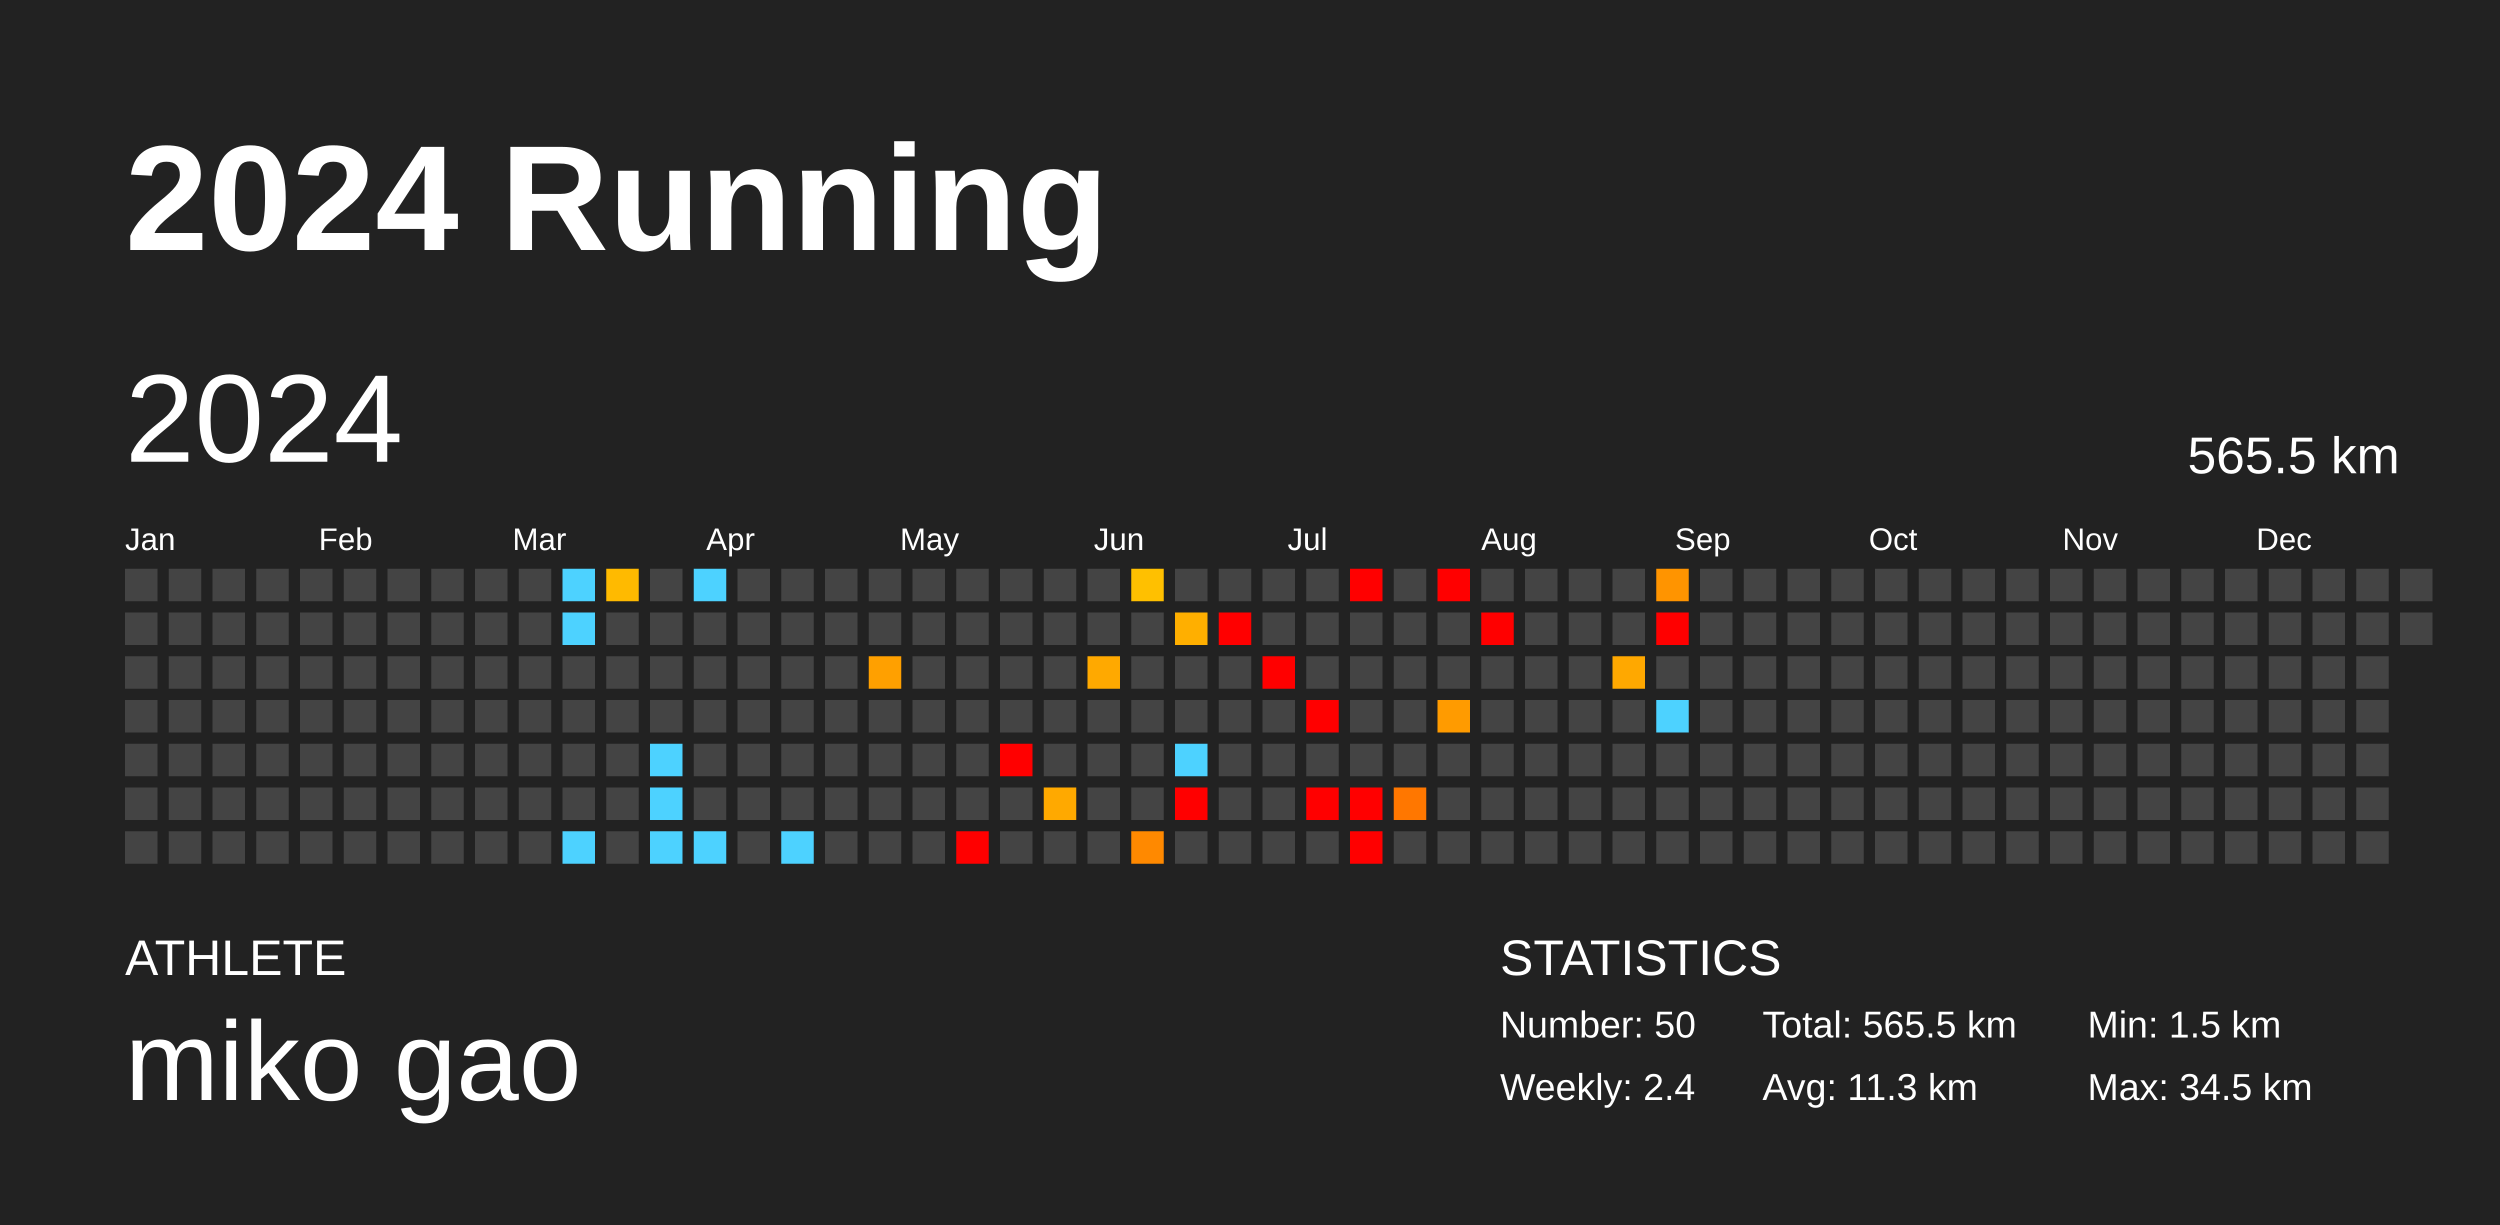
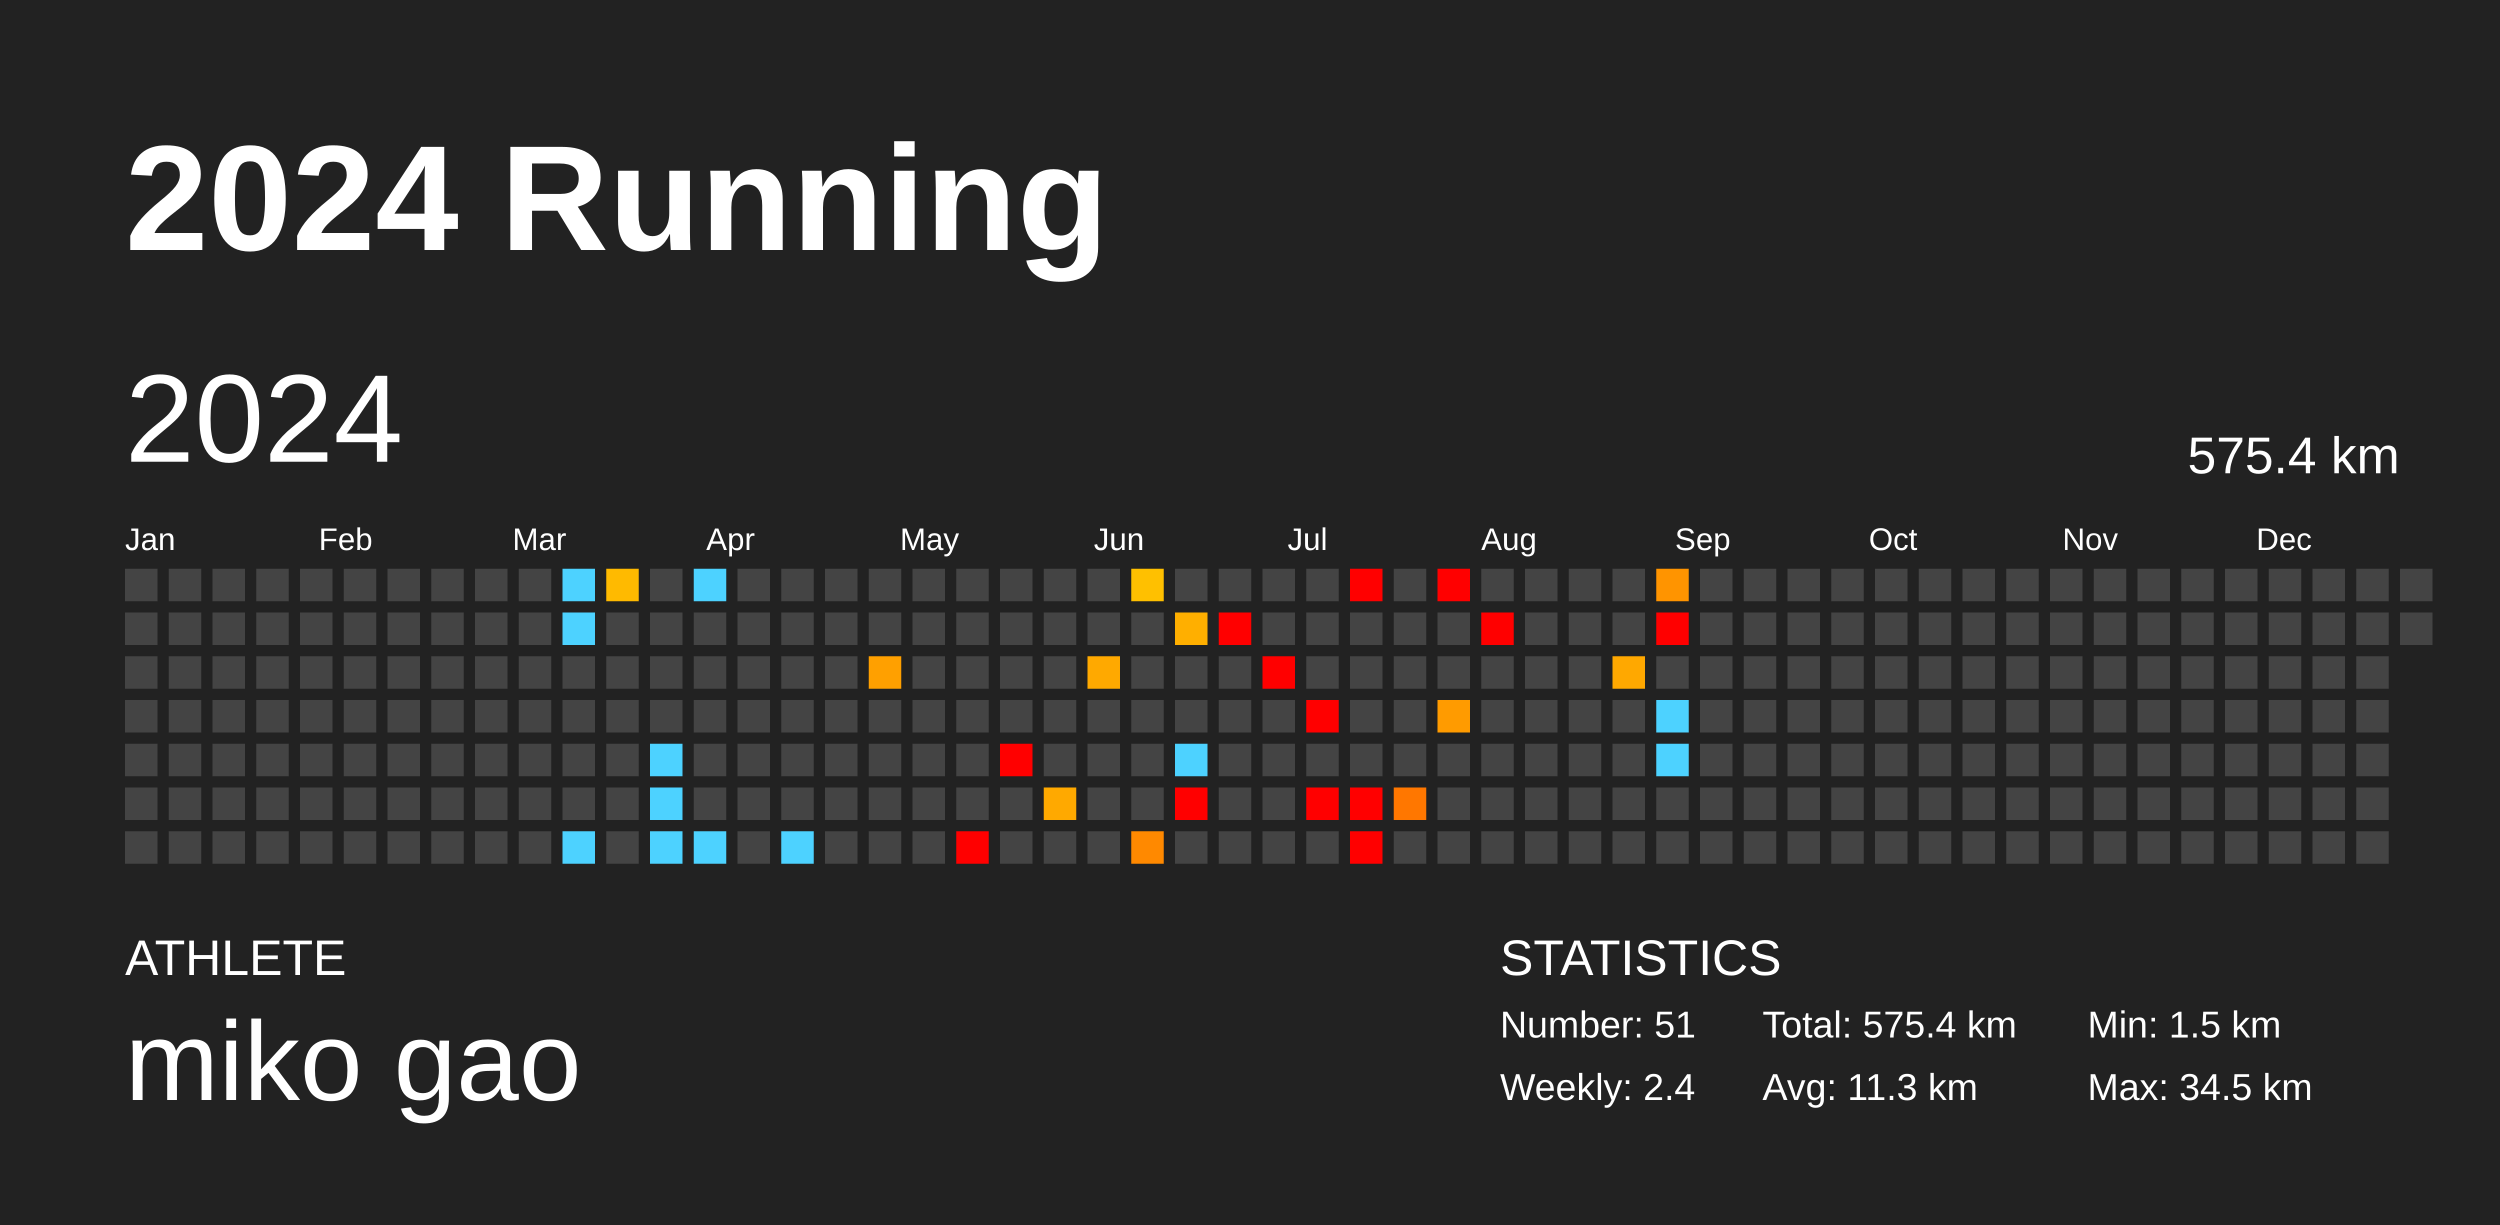
<svg xmlns="http://www.w3.org/2000/svg" baseProfile="full" height="98mm" version="1.1" viewBox="0,0,200,98" width="200mm">
  <defs />
  <rect fill="#222222" height="98" width="200" x="0" y="0" />
  <text fill="#FFFFFF" style="font-size:12px; font-family:Arial; font-weight:bold;" x="10" y="20">2024 Running</text>
  <text fill="#FFFFFF" style="font-size:4px; font-family:Arial" x="10" y="78">ATHLETE</text>
  <text fill="#FFFFFF" style="font-size:9px; font-family:Arial" x="10" y="88">miko gao</text>
  <text fill="#FFFFFF" style="font-size:4px; font-family:Arial" x="120" y="78">STATISTICS</text>
-   <text fill="#FFFFFF" style="font-size:3px; font-family:Arial" x="120" y="83">Number: 50</text>
+   <text fill="#FFFFFF" style="font-size:3px; font-family:Arial" x="120" y="83">Number: 51</text>
  <text fill="#FFFFFF" style="font-size:3px; font-family:Arial" x="120" y="88">Weekly: 2.4</text>
-   <text fill="#FFFFFF" style="font-size:3px; font-family:Arial" x="141" y="83">Total: 565.5 km</text>
+   <text fill="#FFFFFF" style="font-size:3px; font-family:Arial" x="141" y="83">Total: 575.4 km</text>
  <text fill="#FFFFFF" style="font-size:3px; font-family:Arial" x="141" y="88">Avg: 11.3 km</text>
  <text fill="#FFFFFF" style="font-size:3px; font-family:Arial" x="167" y="83">Min: 1.5 km</text>
  <text fill="#FFFFFF" style="font-size:3px; font-family:Arial" x="167" y="88">Max: 34.5 km</text>
  <text dominant-baseline="hanging" fill="#FFFFFF" style="font-size:10.0px; font-family:Arial;" x="10" y="30">2024</text>
-   <text dominant-baseline="hanging" fill="#FFFFFF" style="font-size:4.125px; font-family:Arial;" x="175" y="35">565.5 km</text>
+   <text dominant-baseline="hanging" fill="#FFFFFF" style="font-size:4.125px; font-family:Arial;" x="175" y="35">575.4 km</text>
  <text fill="#FFFFFF" style="font-size:2.5px; font-family:Arial" x="10.0" y="44">Jan</text>
  <text fill="#FFFFFF" style="font-size:2.5px; font-family:Arial" x="25.5" y="44">Feb</text>
  <text fill="#FFFFFF" style="font-size:2.5px; font-family:Arial" x="41.0" y="44">Mar</text>
  <text fill="#FFFFFF" style="font-size:2.5px; font-family:Arial" x="56.5" y="44">Apr</text>
  <text fill="#FFFFFF" style="font-size:2.5px; font-family:Arial" x="72.0" y="44">May</text>
  <text fill="#FFFFFF" style="font-size:2.5px; font-family:Arial" x="87.5" y="44">Jun</text>
  <text fill="#FFFFFF" style="font-size:2.5px; font-family:Arial" x="103.0" y="44">Jul</text>
  <text fill="#FFFFFF" style="font-size:2.5px; font-family:Arial" x="118.5" y="44">Aug</text>
  <text fill="#FFFFFF" style="font-size:2.5px; font-family:Arial" x="134.0" y="44">Sep</text>
  <text fill="#FFFFFF" style="font-size:2.5px; font-family:Arial" x="149.5" y="44">Oct</text>
  <text fill="#FFFFFF" style="font-size:2.5px; font-family:Arial" x="165.0" y="44">Nov</text>
  <text fill="#FFFFFF" style="font-size:2.5px; font-family:Arial" x="180.5" y="44">Dec</text>
  <rect fill="#444444" height="2.6" width="2.6" x="10.0" y="45.5" />
  <rect fill="#444444" height="2.6" width="2.6" x="10.0" y="49.0" />
  <rect fill="#444444" height="2.6" width="2.6" x="10.0" y="52.5" />
  <rect fill="#444444" height="2.6" width="2.6" x="10.0" y="56.0" />
  <rect fill="#444444" height="2.6" width="2.6" x="10.0" y="59.5" />
  <rect fill="#444444" height="2.6" width="2.6" x="10.0" y="63.0" />
  <rect fill="#444444" height="2.6" width="2.6" x="10.0" y="66.5" />
  <rect fill="#444444" height="2.6" width="2.6" x="13.5" y="45.5" />
  <rect fill="#444444" height="2.6" width="2.6" x="13.5" y="49.0" />
  <rect fill="#444444" height="2.6" width="2.6" x="13.5" y="52.5" />
  <rect fill="#444444" height="2.6" width="2.6" x="13.5" y="56.0" />
  <rect fill="#444444" height="2.6" width="2.6" x="13.5" y="59.5" />
  <rect fill="#444444" height="2.6" width="2.6" x="13.5" y="63.0" />
  <rect fill="#444444" height="2.6" width="2.6" x="13.5" y="66.5" />
  <rect fill="#444444" height="2.6" width="2.6" x="17.0" y="45.5" />
  <rect fill="#444444" height="2.6" width="2.6" x="17.0" y="49.0" />
  <rect fill="#444444" height="2.6" width="2.6" x="17.0" y="52.5" />
  <rect fill="#444444" height="2.6" width="2.6" x="17.0" y="56.0" />
  <rect fill="#444444" height="2.6" width="2.6" x="17.0" y="59.5" />
  <rect fill="#444444" height="2.6" width="2.6" x="17.0" y="63.0" />
  <rect fill="#444444" height="2.6" width="2.6" x="17.0" y="66.5" />
  <rect fill="#444444" height="2.6" width="2.6" x="20.5" y="45.5" />
  <rect fill="#444444" height="2.6" width="2.6" x="20.5" y="49.0" />
  <rect fill="#444444" height="2.6" width="2.6" x="20.5" y="52.5" />
  <rect fill="#444444" height="2.6" width="2.6" x="20.5" y="56.0" />
  <rect fill="#444444" height="2.6" width="2.6" x="20.5" y="59.5" />
  <rect fill="#444444" height="2.6" width="2.6" x="20.5" y="63.0" />
  <rect fill="#444444" height="2.6" width="2.6" x="20.5" y="66.5" />
  <rect fill="#444444" height="2.6" width="2.6" x="24.0" y="45.5" />
  <rect fill="#444444" height="2.6" width="2.6" x="24.0" y="49.0" />
  <rect fill="#444444" height="2.6" width="2.6" x="24.0" y="52.5" />
  <rect fill="#444444" height="2.6" width="2.6" x="24.0" y="56.0" />
  <rect fill="#444444" height="2.6" width="2.6" x="24.0" y="59.5" />
  <rect fill="#444444" height="2.6" width="2.6" x="24.0" y="63.0" />
  <rect fill="#444444" height="2.6" width="2.6" x="24.0" y="66.5" />
  <rect fill="#444444" height="2.6" width="2.6" x="27.5" y="45.5" />
  <rect fill="#444444" height="2.6" width="2.6" x="27.5" y="49.0" />
  <rect fill="#444444" height="2.6" width="2.6" x="27.5" y="52.5" />
  <rect fill="#444444" height="2.6" width="2.6" x="27.5" y="56.0" />
  <rect fill="#444444" height="2.6" width="2.6" x="27.5" y="59.5" />
  <rect fill="#444444" height="2.6" width="2.6" x="27.5" y="63.0" />
  <rect fill="#444444" height="2.6" width="2.6" x="27.5" y="66.5" />
  <rect fill="#444444" height="2.6" width="2.6" x="31.0" y="45.5" />
  <rect fill="#444444" height="2.6" width="2.6" x="31.0" y="49.0" />
  <rect fill="#444444" height="2.6" width="2.6" x="31.0" y="52.5" />
  <rect fill="#444444" height="2.6" width="2.6" x="31.0" y="56.0" />
  <rect fill="#444444" height="2.6" width="2.6" x="31.0" y="59.5" />
  <rect fill="#444444" height="2.6" width="2.6" x="31.0" y="63.0" />
  <rect fill="#444444" height="2.6" width="2.6" x="31.0" y="66.5" />
  <rect fill="#444444" height="2.6" width="2.6" x="34.5" y="45.5" />
  <rect fill="#444444" height="2.6" width="2.6" x="34.5" y="49.0" />
  <rect fill="#444444" height="2.6" width="2.6" x="34.5" y="52.5" />
  <rect fill="#444444" height="2.6" width="2.6" x="34.5" y="56.0" />
  <rect fill="#444444" height="2.6" width="2.6" x="34.5" y="59.5" />
  <rect fill="#444444" height="2.6" width="2.6" x="34.5" y="63.0" />
  <rect fill="#444444" height="2.6" width="2.6" x="34.5" y="66.5" />
  <rect fill="#444444" height="2.6" width="2.6" x="38.0" y="45.5" />
  <rect fill="#444444" height="2.6" width="2.6" x="38.0" y="49.0" />
  <rect fill="#444444" height="2.6" width="2.6" x="38.0" y="52.5" />
  <rect fill="#444444" height="2.6" width="2.6" x="38.0" y="56.0" />
  <rect fill="#444444" height="2.6" width="2.6" x="38.0" y="59.5" />
  <rect fill="#444444" height="2.6" width="2.6" x="38.0" y="63.0" />
  <rect fill="#444444" height="2.6" width="2.6" x="38.0" y="66.5" />
  <rect fill="#444444" height="2.6" width="2.6" x="41.5" y="45.5" />
  <rect fill="#444444" height="2.6" width="2.6" x="41.5" y="49.0" />
  <rect fill="#444444" height="2.6" width="2.6" x="41.5" y="52.5" />
  <rect fill="#444444" height="2.6" width="2.6" x="41.5" y="56.0" />
  <rect fill="#444444" height="2.6" width="2.6" x="41.5" y="59.5" />
  <rect fill="#444444" height="2.6" width="2.6" x="41.5" y="63.0" />
  <rect fill="#444444" height="2.6" width="2.6" x="41.5" y="66.5" />
  <rect fill="#4dd2ff" height="2.6" width="2.6" x="45.0" y="45.5" />
  <rect fill="#4dd2ff" height="2.6" width="2.6" x="45.0" y="49.0" />
  <rect fill="#444444" height="2.6" width="2.6" x="45.0" y="52.5" />
  <rect fill="#444444" height="2.6" width="2.6" x="45.0" y="56.0" />
  <rect fill="#444444" height="2.6" width="2.6" x="45.0" y="59.5" />
  <rect fill="#444444" height="2.6" width="2.6" x="45.0" y="63.0" />
  <rect fill="#4dd2ff" height="2.6" width="2.6" x="45.0" y="66.5" />
  <rect fill="#ffba00" height="2.6" width="2.6" x="48.5" y="45.5" />
  <rect fill="#444444" height="2.6" width="2.6" x="48.5" y="49.0" />
  <rect fill="#444444" height="2.6" width="2.6" x="48.5" y="52.5" />
  <rect fill="#444444" height="2.6" width="2.6" x="48.5" y="56.0" />
  <rect fill="#444444" height="2.6" width="2.6" x="48.5" y="59.5" />
  <rect fill="#444444" height="2.6" width="2.6" x="48.5" y="63.0" />
  <rect fill="#444444" height="2.6" width="2.6" x="48.5" y="66.5" />
  <rect fill="#444444" height="2.6" width="2.6" x="52.0" y="45.5" />
  <rect fill="#444444" height="2.6" width="2.6" x="52.0" y="49.0" />
  <rect fill="#444444" height="2.6" width="2.6" x="52.0" y="52.5" />
  <rect fill="#444444" height="2.6" width="2.6" x="52.0" y="56.0" />
  <rect fill="#4dd2ff" height="2.6" width="2.6" x="52.0" y="59.5" />
  <rect fill="#4dd2ff" height="2.6" width="2.6" x="52.0" y="63.0" />
  <rect fill="#4dd2ff" height="2.6" width="2.6" x="52.0" y="66.5" />
  <rect fill="#4dd2ff" height="2.6" width="2.6" x="55.5" y="45.5" />
  <rect fill="#444444" height="2.6" width="2.6" x="55.5" y="49.0" />
  <rect fill="#444444" height="2.6" width="2.6" x="55.5" y="52.5" />
  <rect fill="#444444" height="2.6" width="2.6" x="55.5" y="56.0" />
  <rect fill="#444444" height="2.6" width="2.6" x="55.5" y="59.5" />
  <rect fill="#444444" height="2.6" width="2.6" x="55.5" y="63.0" />
  <rect fill="#4dd2ff" height="2.6" width="2.6" x="55.5" y="66.5" />
  <rect fill="#444444" height="2.6" width="2.6" x="59.0" y="45.5" />
  <rect fill="#444444" height="2.6" width="2.6" x="59.0" y="49.0" />
  <rect fill="#444444" height="2.6" width="2.6" x="59.0" y="52.5" />
  <rect fill="#444444" height="2.6" width="2.6" x="59.0" y="56.0" />
  <rect fill="#444444" height="2.6" width="2.6" x="59.0" y="59.5" />
  <rect fill="#444444" height="2.6" width="2.6" x="59.0" y="63.0" />
  <rect fill="#444444" height="2.6" width="2.6" x="59.0" y="66.5" />
  <rect fill="#444444" height="2.6" width="2.6" x="62.5" y="45.5" />
  <rect fill="#444444" height="2.6" width="2.6" x="62.5" y="49.0" />
  <rect fill="#444444" height="2.6" width="2.6" x="62.5" y="52.5" />
  <rect fill="#444444" height="2.6" width="2.6" x="62.5" y="56.0" />
  <rect fill="#444444" height="2.6" width="2.6" x="62.5" y="59.5" />
  <rect fill="#444444" height="2.6" width="2.6" x="62.5" y="63.0" />
  <rect fill="#4dd2ff" height="2.6" width="2.6" x="62.5" y="66.5" />
  <rect fill="#444444" height="2.6" width="2.6" x="66.0" y="45.5" />
  <rect fill="#444444" height="2.6" width="2.6" x="66.0" y="49.0" />
  <rect fill="#444444" height="2.6" width="2.6" x="66.0" y="52.5" />
  <rect fill="#444444" height="2.6" width="2.6" x="66.0" y="56.0" />
  <rect fill="#444444" height="2.6" width="2.6" x="66.0" y="59.5" />
  <rect fill="#444444" height="2.6" width="2.6" x="66.0" y="63.0" />
  <rect fill="#444444" height="2.6" width="2.6" x="66.0" y="66.5" />
  <rect fill="#444444" height="2.6" width="2.6" x="69.5" y="45.5" />
  <rect fill="#444444" height="2.6" width="2.6" x="69.5" y="49.0" />
  <rect fill="#ffa000" height="2.6" width="2.6" x="69.5" y="52.5" />
  <rect fill="#444444" height="2.6" width="2.6" x="69.5" y="56.0" />
  <rect fill="#444444" height="2.6" width="2.6" x="69.5" y="59.5" />
  <rect fill="#444444" height="2.6" width="2.6" x="69.5" y="63.0" />
  <rect fill="#444444" height="2.6" width="2.6" x="69.5" y="66.5" />
  <rect fill="#444444" height="2.6" width="2.6" x="73.0" y="45.5" />
  <rect fill="#444444" height="2.6" width="2.6" x="73.0" y="49.0" />
  <rect fill="#444444" height="2.6" width="2.6" x="73.0" y="52.5" />
  <rect fill="#444444" height="2.6" width="2.6" x="73.0" y="56.0" />
  <rect fill="#444444" height="2.6" width="2.6" x="73.0" y="59.5" />
  <rect fill="#444444" height="2.6" width="2.6" x="73.0" y="63.0" />
  <rect fill="#444444" height="2.6" width="2.6" x="73.0" y="66.5" />
  <rect fill="#444444" height="2.6" width="2.6" x="76.5" y="45.5" />
  <rect fill="#444444" height="2.6" width="2.6" x="76.5" y="49.0" />
  <rect fill="#444444" height="2.6" width="2.6" x="76.5" y="52.5" />
  <rect fill="#444444" height="2.6" width="2.6" x="76.5" y="56.0" />
  <rect fill="#444444" height="2.6" width="2.6" x="76.5" y="59.5" />
  <rect fill="#444444" height="2.6" width="2.6" x="76.5" y="63.0" />
  <rect fill="red" height="2.6" width="2.6" x="76.5" y="66.5" />
  <rect fill="#444444" height="2.6" width="2.6" x="80.0" y="45.5" />
  <rect fill="#444444" height="2.6" width="2.6" x="80.0" y="49.0" />
  <rect fill="#444444" height="2.6" width="2.6" x="80.0" y="52.5" />
  <rect fill="#444444" height="2.6" width="2.6" x="80.0" y="56.0" />
  <rect fill="red" height="2.6" width="2.6" x="80.0" y="59.5" />
  <rect fill="#444444" height="2.6" width="2.6" x="80.0" y="63.0" />
  <rect fill="#444444" height="2.6" width="2.6" x="80.0" y="66.5" />
  <rect fill="#444444" height="2.6" width="2.6" x="83.5" y="45.5" />
  <rect fill="#444444" height="2.6" width="2.6" x="83.5" y="49.0" />
  <rect fill="#444444" height="2.6" width="2.6" x="83.5" y="52.5" />
  <rect fill="#444444" height="2.6" width="2.6" x="83.5" y="56.0" />
  <rect fill="#444444" height="2.6" width="2.6" x="83.5" y="59.5" />
  <rect fill="#ffa900" height="2.6" width="2.6" x="83.5" y="63.0" />
  <rect fill="#444444" height="2.6" width="2.6" x="83.5" y="66.5" />
  <rect fill="#444444" height="2.6" width="2.6" x="87.0" y="45.5" />
  <rect fill="#444444" height="2.6" width="2.6" x="87.0" y="49.0" />
  <rect fill="#ffa900" height="2.6" width="2.6" x="87.0" y="52.5" />
  <rect fill="#444444" height="2.6" width="2.6" x="87.0" y="56.0" />
  <rect fill="#444444" height="2.6" width="2.6" x="87.0" y="59.5" />
  <rect fill="#444444" height="2.6" width="2.6" x="87.0" y="63.0" />
  <rect fill="#444444" height="2.6" width="2.6" x="87.0" y="66.5" />
  <rect fill="#ffc000" height="2.6" width="2.6" x="90.5" y="45.5" />
  <rect fill="#444444" height="2.6" width="2.6" x="90.5" y="49.0" />
  <rect fill="#444444" height="2.6" width="2.6" x="90.5" y="52.5" />
  <rect fill="#444444" height="2.6" width="2.6" x="90.5" y="56.0" />
  <rect fill="#444444" height="2.6" width="2.6" x="90.5" y="59.5" />
  <rect fill="#444444" height="2.6" width="2.6" x="90.5" y="63.0" />
  <rect fill="#ff8900" height="2.6" width="2.6" x="90.5" y="66.5" />
  <rect fill="#444444" height="2.6" width="2.6" x="94.0" y="45.5" />
  <rect fill="#ffaf00" height="2.6" width="2.6" x="94.0" y="49.0" />
  <rect fill="#444444" height="2.6" width="2.6" x="94.0" y="52.5" />
  <rect fill="#444444" height="2.6" width="2.6" x="94.0" y="56.0" />
  <rect fill="#4dd2ff" height="2.6" width="2.6" x="94.0" y="59.5" />
  <rect fill="red" height="2.6" width="2.6" x="94.0" y="63.0" />
  <rect fill="#444444" height="2.6" width="2.6" x="94.0" y="66.5" />
  <rect fill="#444444" height="2.6" width="2.6" x="97.5" y="45.5" />
  <rect fill="red" height="2.6" width="2.6" x="97.5" y="49.0" />
  <rect fill="#444444" height="2.6" width="2.6" x="97.5" y="52.5" />
  <rect fill="#444444" height="2.6" width="2.6" x="97.5" y="56.0" />
  <rect fill="#444444" height="2.6" width="2.6" x="97.5" y="59.5" />
  <rect fill="#444444" height="2.6" width="2.6" x="97.5" y="63.0" />
  <rect fill="#444444" height="2.6" width="2.6" x="97.5" y="66.5" />
  <rect fill="#444444" height="2.6" width="2.6" x="101.0" y="45.5" />
  <rect fill="#444444" height="2.6" width="2.6" x="101.0" y="49.0" />
  <rect fill="red" height="2.6" width="2.6" x="101.0" y="52.5" />
  <rect fill="#444444" height="2.6" width="2.6" x="101.0" y="56.0" />
  <rect fill="#444444" height="2.6" width="2.6" x="101.0" y="59.5" />
  <rect fill="#444444" height="2.6" width="2.6" x="101.0" y="63.0" />
  <rect fill="#444444" height="2.6" width="2.6" x="101.0" y="66.5" />
  <rect fill="#444444" height="2.6" width="2.6" x="104.5" y="45.5" />
  <rect fill="#444444" height="2.6" width="2.6" x="104.5" y="49.0" />
  <rect fill="#444444" height="2.6" width="2.6" x="104.5" y="52.5" />
  <rect fill="red" height="2.6" width="2.6" x="104.5" y="56.0" />
  <rect fill="#444444" height="2.6" width="2.6" x="104.5" y="59.5" />
  <rect fill="red" height="2.6" width="2.6" x="104.5" y="63.0" />
  <rect fill="#444444" height="2.6" width="2.6" x="104.5" y="66.5" />
  <rect fill="red" height="2.6" width="2.6" x="108.0" y="45.5" />
  <rect fill="#444444" height="2.6" width="2.6" x="108.0" y="49.0" />
  <rect fill="#444444" height="2.6" width="2.6" x="108.0" y="52.5" />
  <rect fill="#444444" height="2.6" width="2.6" x="108.0" y="56.0" />
  <rect fill="#444444" height="2.6" width="2.6" x="108.0" y="59.5" />
  <rect fill="red" height="2.6" width="2.6" x="108.0" y="63.0" />
  <rect fill="red" height="2.6" width="2.6" x="108.0" y="66.5" />
  <rect fill="#444444" height="2.6" width="2.6" x="111.5" y="45.5" />
  <rect fill="#444444" height="2.6" width="2.6" x="111.5" y="49.0" />
  <rect fill="#444444" height="2.6" width="2.6" x="111.5" y="52.5" />
  <rect fill="#444444" height="2.6" width="2.6" x="111.5" y="56.0" />
  <rect fill="#444444" height="2.6" width="2.6" x="111.5" y="59.5" />
  <rect fill="#ff7700" height="2.6" width="2.6" x="111.5" y="63.0" />
  <rect fill="#444444" height="2.6" width="2.6" x="111.5" y="66.5" />
  <rect fill="red" height="2.6" width="2.6" x="115.0" y="45.5" />
  <rect fill="#444444" height="2.6" width="2.6" x="115.0" y="49.0" />
  <rect fill="#444444" height="2.6" width="2.6" x="115.0" y="52.5" />
  <rect fill="#ff9b00" height="2.6" width="2.6" x="115.0" y="56.0" />
  <rect fill="#444444" height="2.6" width="2.6" x="115.0" y="59.5" />
  <rect fill="#444444" height="2.6" width="2.6" x="115.0" y="63.0" />
  <rect fill="#444444" height="2.6" width="2.6" x="115.0" y="66.5" />
  <rect fill="#444444" height="2.6" width="2.6" x="118.5" y="45.5" />
  <rect fill="red" height="2.6" width="2.6" x="118.5" y="49.0" />
  <rect fill="#444444" height="2.6" width="2.6" x="118.5" y="52.5" />
  <rect fill="#444444" height="2.6" width="2.6" x="118.5" y="56.0" />
  <rect fill="#444444" height="2.6" width="2.6" x="118.5" y="59.5" />
  <rect fill="#444444" height="2.6" width="2.6" x="118.5" y="63.0" />
  <rect fill="#444444" height="2.6" width="2.6" x="118.5" y="66.5" />
  <rect fill="#444444" height="2.6" width="2.6" x="122.0" y="45.5" />
  <rect fill="#444444" height="2.6" width="2.6" x="122.0" y="49.0" />
  <rect fill="#444444" height="2.6" width="2.6" x="122.0" y="52.5" />
  <rect fill="#444444" height="2.6" width="2.6" x="122.0" y="56.0" />
  <rect fill="#444444" height="2.6" width="2.6" x="122.0" y="59.5" />
  <rect fill="#444444" height="2.6" width="2.6" x="122.0" y="63.0" />
  <rect fill="#444444" height="2.6" width="2.6" x="122.0" y="66.5" />
  <rect fill="#444444" height="2.6" width="2.6" x="125.5" y="45.5" />
  <rect fill="#444444" height="2.6" width="2.6" x="125.5" y="49.0" />
  <rect fill="#444444" height="2.6" width="2.6" x="125.5" y="52.5" />
  <rect fill="#444444" height="2.6" width="2.6" x="125.5" y="56.0" />
  <rect fill="#444444" height="2.6" width="2.6" x="125.5" y="59.5" />
  <rect fill="#444444" height="2.6" width="2.6" x="125.5" y="63.0" />
  <rect fill="#444444" height="2.6" width="2.6" x="125.5" y="66.5" />
  <rect fill="#444444" height="2.6" width="2.6" x="129.0" y="45.5" />
  <rect fill="#444444" height="2.6" width="2.6" x="129.0" y="49.0" />
  <rect fill="#ffa800" height="2.6" width="2.6" x="129.0" y="52.5" />
  <rect fill="#444444" height="2.6" width="2.6" x="129.0" y="56.0" />
  <rect fill="#444444" height="2.6" width="2.6" x="129.0" y="59.5" />
  <rect fill="#444444" height="2.6" width="2.6" x="129.0" y="63.0" />
  <rect fill="#444444" height="2.6" width="2.6" x="129.0" y="66.5" />
  <rect fill="#ff9400" height="2.6" width="2.6" x="132.5" y="45.5" />
  <rect fill="red" height="2.6" width="2.6" x="132.5" y="49.0" />
  <rect fill="#444444" height="2.6" width="2.6" x="132.5" y="52.5" />
  <rect fill="#4dd2ff" height="2.6" width="2.6" x="132.5" y="56.0" />
-   <rect fill="#444444" height="2.6" width="2.6" x="132.5" y="59.5" />
+   <rect fill="#4dd2ff" height="2.6" width="2.6" x="132.5" y="59.5" />
  <rect fill="#444444" height="2.6" width="2.6" x="132.5" y="63.0" />
  <rect fill="#444444" height="2.6" width="2.6" x="132.5" y="66.5" />
  <rect fill="#444444" height="2.6" width="2.6" x="136.0" y="45.5" />
  <rect fill="#444444" height="2.6" width="2.6" x="136.0" y="49.0" />
  <rect fill="#444444" height="2.6" width="2.6" x="136.0" y="52.5" />
  <rect fill="#444444" height="2.6" width="2.6" x="136.0" y="56.0" />
  <rect fill="#444444" height="2.6" width="2.6" x="136.0" y="59.5" />
  <rect fill="#444444" height="2.6" width="2.6" x="136.0" y="63.0" />
  <rect fill="#444444" height="2.6" width="2.6" x="136.0" y="66.5" />
  <rect fill="#444444" height="2.6" width="2.6" x="139.5" y="45.5" />
  <rect fill="#444444" height="2.6" width="2.6" x="139.5" y="49.0" />
  <rect fill="#444444" height="2.6" width="2.6" x="139.5" y="52.5" />
  <rect fill="#444444" height="2.6" width="2.6" x="139.5" y="56.0" />
  <rect fill="#444444" height="2.6" width="2.6" x="139.5" y="59.5" />
  <rect fill="#444444" height="2.6" width="2.6" x="139.5" y="63.0" />
  <rect fill="#444444" height="2.6" width="2.6" x="139.5" y="66.5" />
  <rect fill="#444444" height="2.6" width="2.6" x="143.0" y="45.5" />
  <rect fill="#444444" height="2.6" width="2.6" x="143.0" y="49.0" />
  <rect fill="#444444" height="2.6" width="2.6" x="143.0" y="52.5" />
  <rect fill="#444444" height="2.6" width="2.6" x="143.0" y="56.0" />
  <rect fill="#444444" height="2.6" width="2.6" x="143.0" y="59.5" />
  <rect fill="#444444" height="2.6" width="2.6" x="143.0" y="63.0" />
  <rect fill="#444444" height="2.6" width="2.6" x="143.0" y="66.5" />
  <rect fill="#444444" height="2.6" width="2.6" x="146.5" y="45.5" />
  <rect fill="#444444" height="2.6" width="2.6" x="146.5" y="49.0" />
  <rect fill="#444444" height="2.6" width="2.6" x="146.5" y="52.5" />
  <rect fill="#444444" height="2.6" width="2.6" x="146.5" y="56.0" />
  <rect fill="#444444" height="2.6" width="2.6" x="146.5" y="59.5" />
  <rect fill="#444444" height="2.6" width="2.6" x="146.5" y="63.0" />
  <rect fill="#444444" height="2.6" width="2.6" x="146.5" y="66.5" />
  <rect fill="#444444" height="2.6" width="2.6" x="150.0" y="45.5" />
  <rect fill="#444444" height="2.6" width="2.6" x="150.0" y="49.0" />
  <rect fill="#444444" height="2.6" width="2.6" x="150.0" y="52.5" />
  <rect fill="#444444" height="2.6" width="2.6" x="150.0" y="56.0" />
  <rect fill="#444444" height="2.6" width="2.6" x="150.0" y="59.5" />
  <rect fill="#444444" height="2.6" width="2.6" x="150.0" y="63.0" />
  <rect fill="#444444" height="2.6" width="2.6" x="150.0" y="66.5" />
  <rect fill="#444444" height="2.6" width="2.6" x="153.5" y="45.5" />
  <rect fill="#444444" height="2.6" width="2.6" x="153.5" y="49.0" />
  <rect fill="#444444" height="2.6" width="2.6" x="153.5" y="52.5" />
  <rect fill="#444444" height="2.6" width="2.6" x="153.5" y="56.0" />
  <rect fill="#444444" height="2.6" width="2.6" x="153.5" y="59.5" />
  <rect fill="#444444" height="2.6" width="2.6" x="153.5" y="63.0" />
  <rect fill="#444444" height="2.6" width="2.6" x="153.5" y="66.5" />
  <rect fill="#444444" height="2.6" width="2.6" x="157.0" y="45.5" />
  <rect fill="#444444" height="2.6" width="2.6" x="157.0" y="49.0" />
  <rect fill="#444444" height="2.6" width="2.6" x="157.0" y="52.5" />
  <rect fill="#444444" height="2.6" width="2.6" x="157.0" y="56.0" />
  <rect fill="#444444" height="2.6" width="2.6" x="157.0" y="59.5" />
  <rect fill="#444444" height="2.6" width="2.6" x="157.0" y="63.0" />
  <rect fill="#444444" height="2.6" width="2.6" x="157.0" y="66.5" />
  <rect fill="#444444" height="2.6" width="2.6" x="160.5" y="45.5" />
  <rect fill="#444444" height="2.6" width="2.6" x="160.5" y="49.0" />
  <rect fill="#444444" height="2.6" width="2.6" x="160.5" y="52.5" />
  <rect fill="#444444" height="2.6" width="2.6" x="160.5" y="56.0" />
  <rect fill="#444444" height="2.6" width="2.6" x="160.5" y="59.5" />
  <rect fill="#444444" height="2.6" width="2.6" x="160.5" y="63.0" />
  <rect fill="#444444" height="2.6" width="2.6" x="160.5" y="66.5" />
  <rect fill="#444444" height="2.6" width="2.6" x="164.0" y="45.5" />
  <rect fill="#444444" height="2.6" width="2.6" x="164.0" y="49.0" />
  <rect fill="#444444" height="2.6" width="2.6" x="164.0" y="52.5" />
  <rect fill="#444444" height="2.6" width="2.6" x="164.0" y="56.0" />
  <rect fill="#444444" height="2.6" width="2.6" x="164.0" y="59.5" />
  <rect fill="#444444" height="2.6" width="2.6" x="164.0" y="63.0" />
  <rect fill="#444444" height="2.6" width="2.6" x="164.0" y="66.5" />
  <rect fill="#444444" height="2.6" width="2.6" x="167.5" y="45.5" />
  <rect fill="#444444" height="2.6" width="2.6" x="167.5" y="49.0" />
  <rect fill="#444444" height="2.6" width="2.6" x="167.5" y="52.5" />
  <rect fill="#444444" height="2.6" width="2.6" x="167.5" y="56.0" />
  <rect fill="#444444" height="2.6" width="2.6" x="167.5" y="59.5" />
  <rect fill="#444444" height="2.6" width="2.6" x="167.5" y="63.0" />
  <rect fill="#444444" height="2.6" width="2.6" x="167.5" y="66.5" />
  <rect fill="#444444" height="2.6" width="2.6" x="171.0" y="45.5" />
  <rect fill="#444444" height="2.6" width="2.6" x="171.0" y="49.0" />
  <rect fill="#444444" height="2.6" width="2.6" x="171.0" y="52.5" />
  <rect fill="#444444" height="2.6" width="2.6" x="171.0" y="56.0" />
  <rect fill="#444444" height="2.6" width="2.6" x="171.0" y="59.5" />
  <rect fill="#444444" height="2.6" width="2.6" x="171.0" y="63.0" />
  <rect fill="#444444" height="2.6" width="2.6" x="171.0" y="66.5" />
  <rect fill="#444444" height="2.6" width="2.6" x="174.5" y="45.5" />
  <rect fill="#444444" height="2.6" width="2.6" x="174.5" y="49.0" />
  <rect fill="#444444" height="2.6" width="2.6" x="174.5" y="52.5" />
  <rect fill="#444444" height="2.6" width="2.6" x="174.5" y="56.0" />
  <rect fill="#444444" height="2.6" width="2.6" x="174.5" y="59.5" />
  <rect fill="#444444" height="2.6" width="2.6" x="174.5" y="63.0" />
  <rect fill="#444444" height="2.6" width="2.6" x="174.5" y="66.5" />
  <rect fill="#444444" height="2.6" width="2.6" x="178.0" y="45.5" />
  <rect fill="#444444" height="2.6" width="2.6" x="178.0" y="49.0" />
  <rect fill="#444444" height="2.6" width="2.6" x="178.0" y="52.5" />
  <rect fill="#444444" height="2.6" width="2.6" x="178.0" y="56.0" />
  <rect fill="#444444" height="2.6" width="2.6" x="178.0" y="59.5" />
  <rect fill="#444444" height="2.6" width="2.6" x="178.0" y="63.0" />
  <rect fill="#444444" height="2.6" width="2.6" x="178.0" y="66.5" />
  <rect fill="#444444" height="2.6" width="2.6" x="181.5" y="45.5" />
  <rect fill="#444444" height="2.6" width="2.6" x="181.5" y="49.0" />
  <rect fill="#444444" height="2.6" width="2.6" x="181.5" y="52.5" />
  <rect fill="#444444" height="2.6" width="2.6" x="181.5" y="56.0" />
  <rect fill="#444444" height="2.6" width="2.6" x="181.5" y="59.5" />
  <rect fill="#444444" height="2.6" width="2.6" x="181.5" y="63.0" />
  <rect fill="#444444" height="2.6" width="2.6" x="181.5" y="66.5" />
  <rect fill="#444444" height="2.6" width="2.6" x="185.0" y="45.5" />
  <rect fill="#444444" height="2.6" width="2.6" x="185.0" y="49.0" />
  <rect fill="#444444" height="2.6" width="2.6" x="185.0" y="52.5" />
  <rect fill="#444444" height="2.6" width="2.6" x="185.0" y="56.0" />
  <rect fill="#444444" height="2.6" width="2.6" x="185.0" y="59.5" />
  <rect fill="#444444" height="2.6" width="2.6" x="185.0" y="63.0" />
  <rect fill="#444444" height="2.6" width="2.6" x="185.0" y="66.5" />
  <rect fill="#444444" height="2.6" width="2.6" x="188.5" y="45.5" />
  <rect fill="#444444" height="2.6" width="2.6" x="188.5" y="49.0" />
  <rect fill="#444444" height="2.6" width="2.6" x="188.5" y="52.5" />
  <rect fill="#444444" height="2.6" width="2.6" x="188.5" y="56.0" />
  <rect fill="#444444" height="2.6" width="2.6" x="188.5" y="59.5" />
  <rect fill="#444444" height="2.6" width="2.6" x="188.5" y="63.0" />
  <rect fill="#444444" height="2.6" width="2.6" x="188.5" y="66.5" />
  <rect fill="#444444" height="2.6" width="2.6" x="192.0" y="45.5" />
  <rect fill="#444444" height="2.6" width="2.6" x="192.0" y="49.0" />
</svg>
